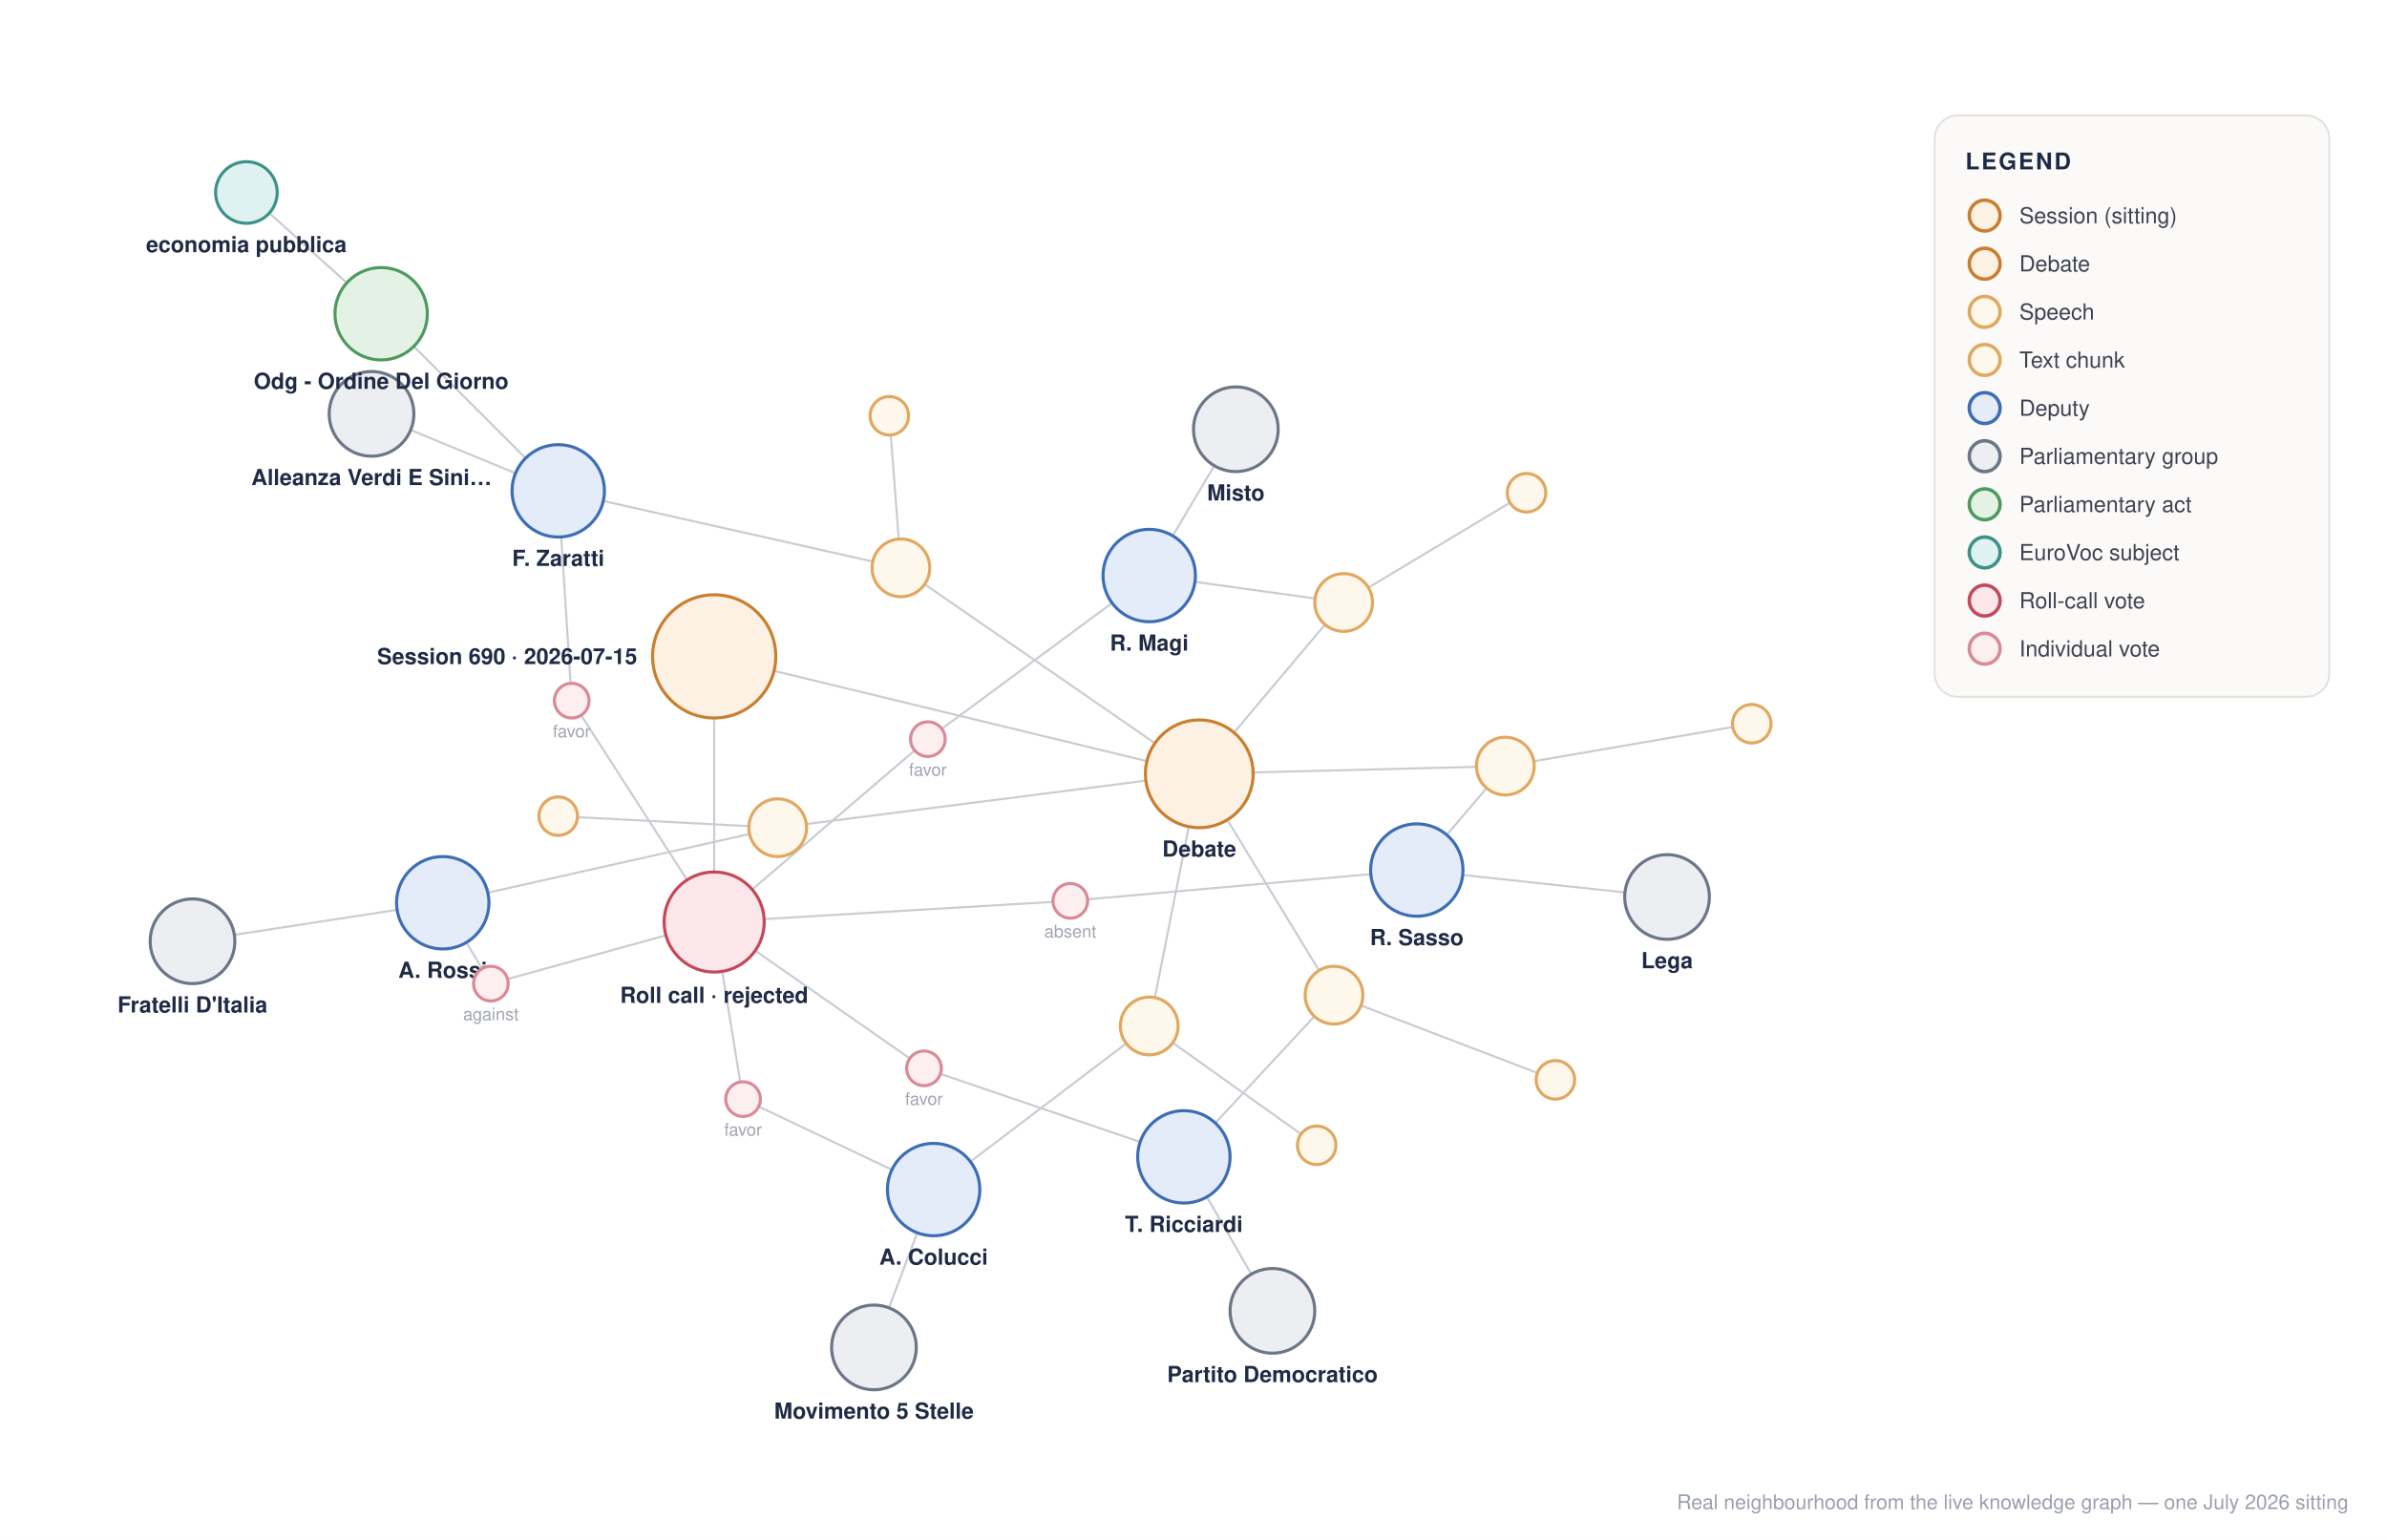
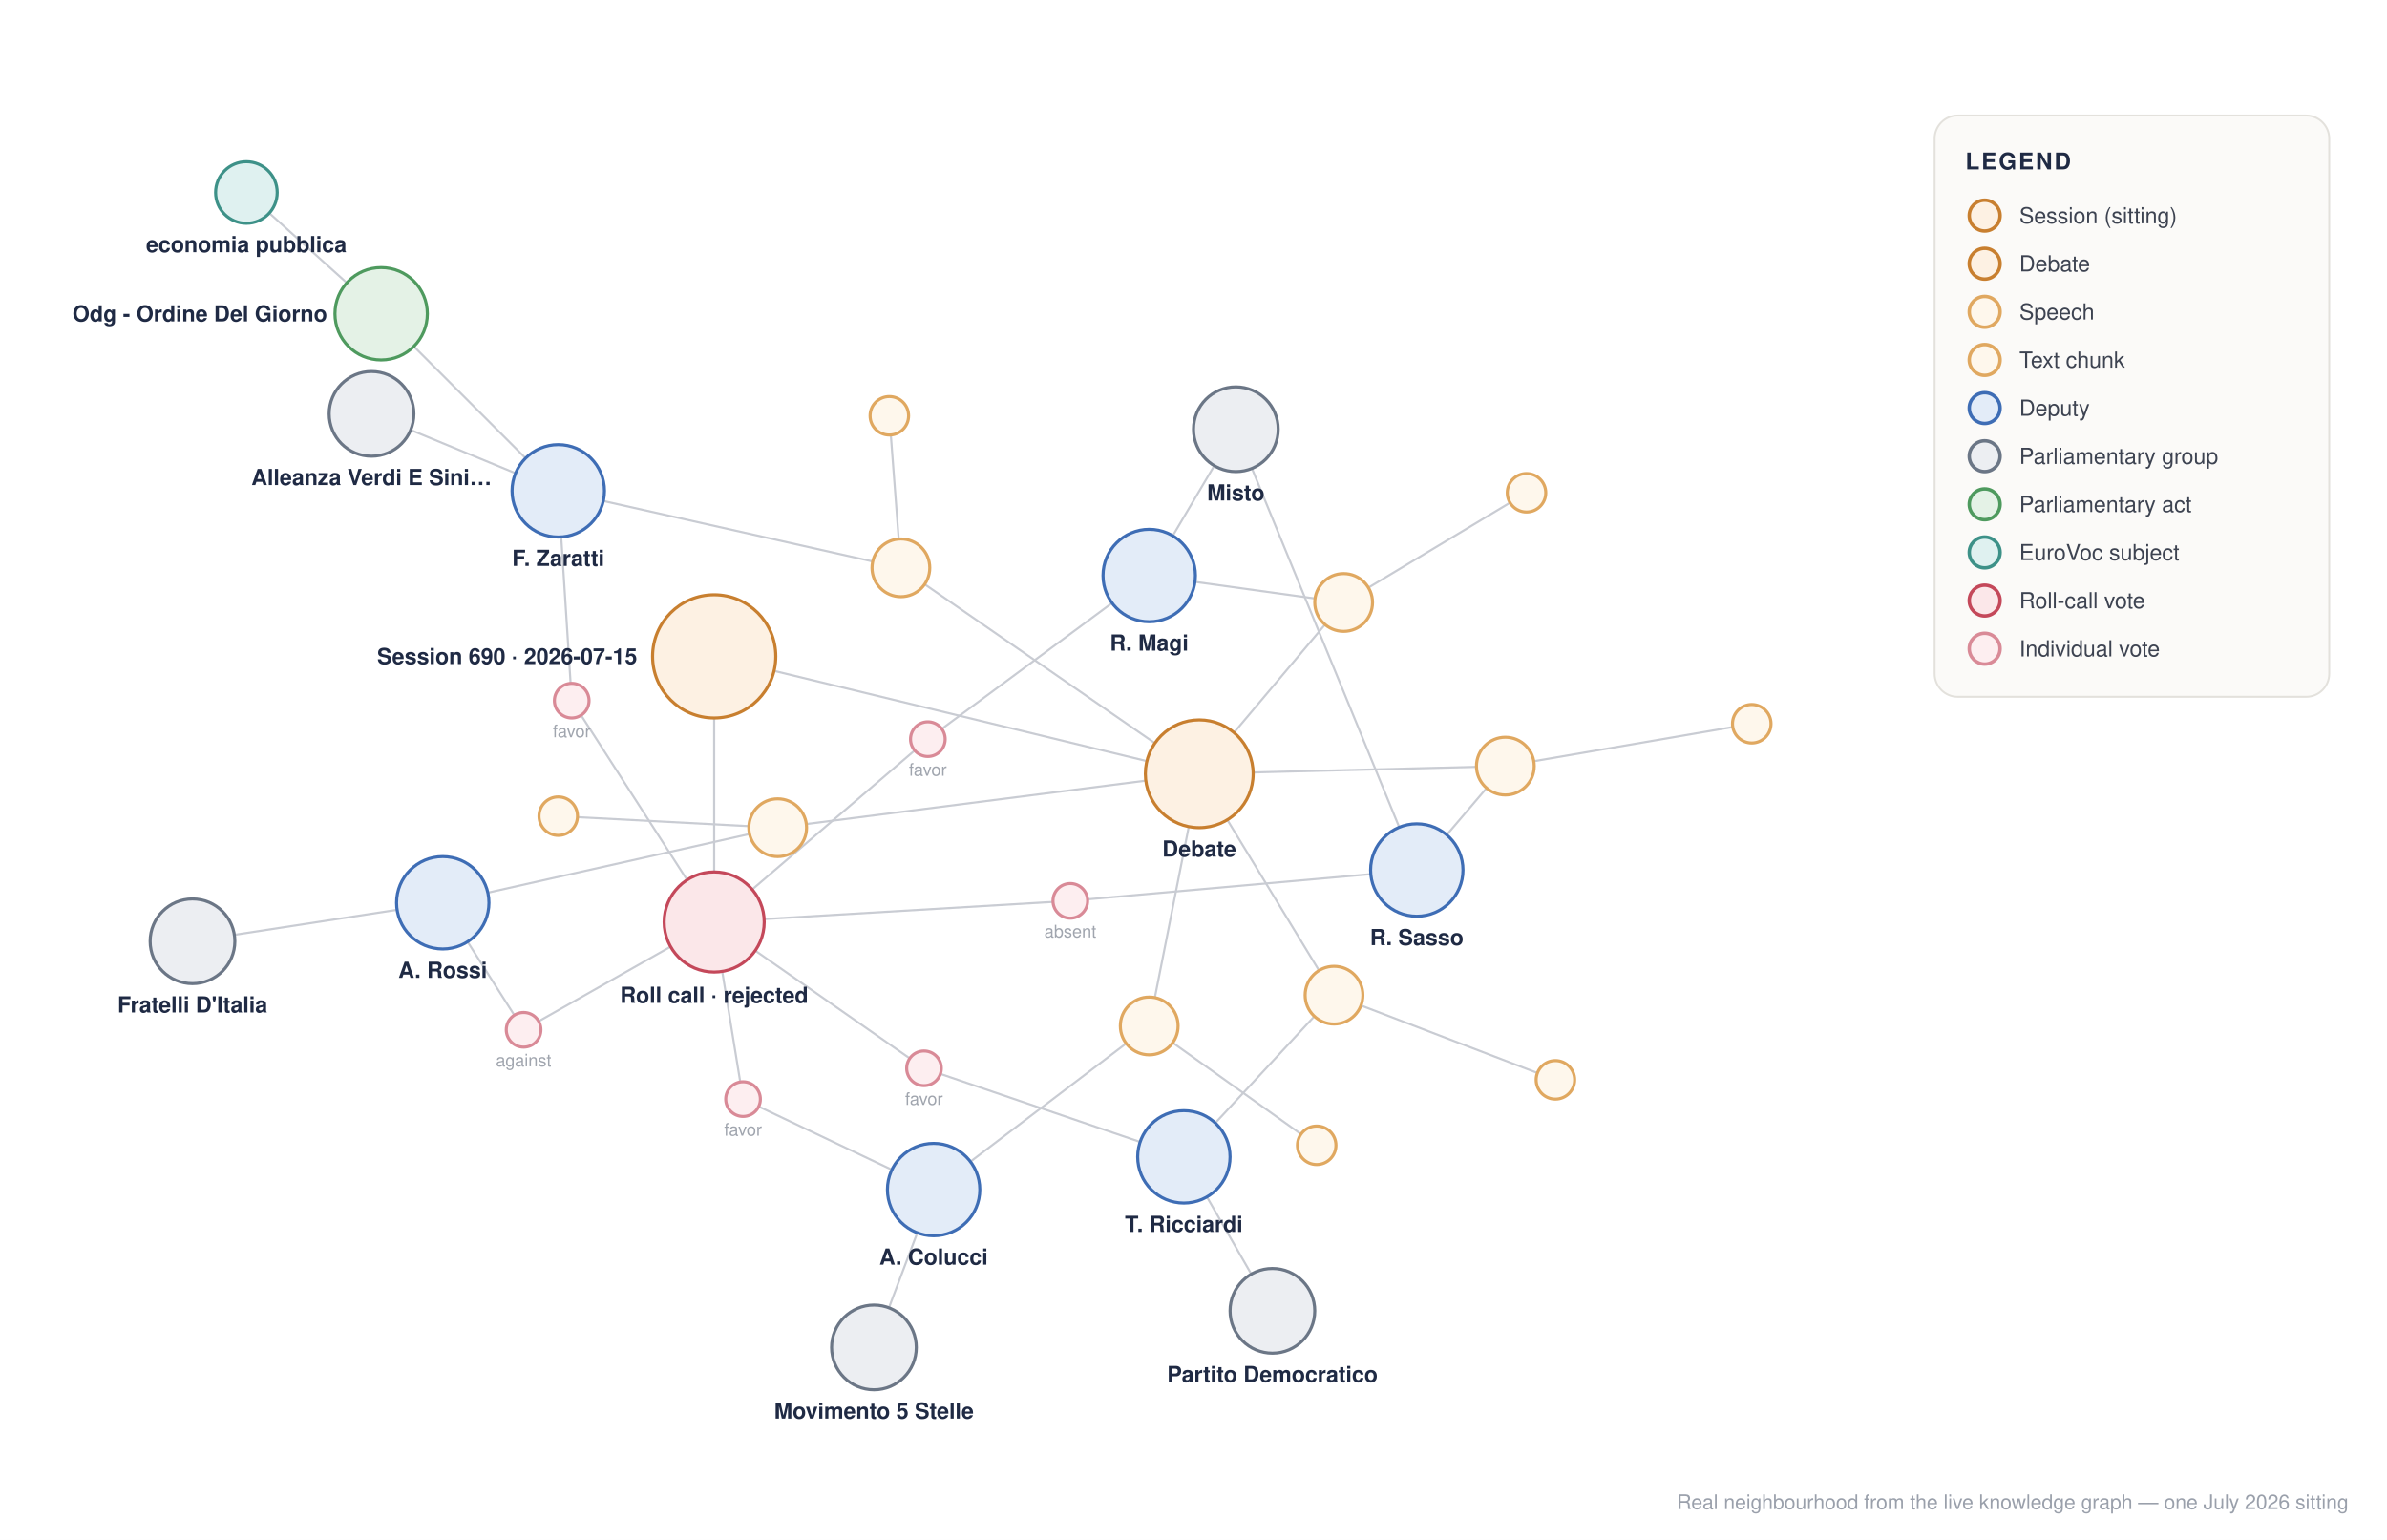
<svg xmlns="http://www.w3.org/2000/svg" viewBox="0 0 1240 800" font-family="-apple-system, 'Segoe UI', Helvetica, Arial, sans-serif">
  <rect width="1240" height="800" fill="#ffffff" />
  <line x1="371" y1="341" x2="623" y2="402" stroke="#c9ccd3" stroke-width="1.1" />
  <line x1="371" y1="341" x2="371" y2="479" stroke="#c9ccd3" stroke-width="1.1" />
  <line x1="623" y1="402" x2="693" y2="517" stroke="#c9ccd3" stroke-width="1.1" />
  <line x1="623" y1="402" x2="698" y2="313" stroke="#c9ccd3" stroke-width="1.1" />
  <line x1="623" y1="402" x2="404" y2="430" stroke="#c9ccd3" stroke-width="1.1" />
  <line x1="623" y1="402" x2="782" y2="398" stroke="#c9ccd3" stroke-width="1.1" />
  <line x1="623" y1="402" x2="597" y2="533" stroke="#c9ccd3" stroke-width="1.1" />
  <line x1="623" y1="402" x2="468" y2="295" stroke="#c9ccd3" stroke-width="1.1" />
  <line x1="615" y1="601" x2="661" y2="681" stroke="#c9ccd3" stroke-width="1.1" />
  <line x1="615" y1="601" x2="693" y2="517" stroke="#c9ccd3" stroke-width="1.1" />
  <line x1="615" y1="601" x2="480" y2="555" stroke="#c9ccd3" stroke-width="1.1" />
  <line x1="693" y1="517" x2="808" y2="561" stroke="#c9ccd3" stroke-width="1.1" />
  <line x1="597" y1="299" x2="642" y2="223" stroke="#c9ccd3" stroke-width="1.1" />
  <line x1="597" y1="299" x2="698" y2="313" stroke="#c9ccd3" stroke-width="1.1" />
  <line x1="597" y1="299" x2="482" y2="384" stroke="#c9ccd3" stroke-width="1.1" />
  <line x1="698" y1="313" x2="793" y2="256" stroke="#c9ccd3" stroke-width="1.1" />
  <line x1="230" y1="469" x2="100" y2="489" stroke="#c9ccd3" stroke-width="1.1" />
  <line x1="230" y1="469" x2="404" y2="430" stroke="#c9ccd3" stroke-width="1.1" />
-   <line x1="230" y1="469" x2="255" y2="511" stroke="#c9ccd3" stroke-width="1.1" />
+   <line x1="230" y1="469" x2="272" y2="535" stroke="#c9ccd3" stroke-width="1.1" />
  <line x1="404" y1="430" x2="290" y2="424" stroke="#c9ccd3" stroke-width="1.1" />
-   <line x1="736" y1="452" x2="866" y2="466" stroke="#c9ccd3" stroke-width="1.1" />
+   <line x1="736" y1="452" x2="642" y2="223" stroke="#c9ccd3" stroke-width="1.1" />
  <line x1="736" y1="452" x2="782" y2="398" stroke="#c9ccd3" stroke-width="1.1" />
  <line x1="736" y1="452" x2="556" y2="468" stroke="#c9ccd3" stroke-width="1.1" />
  <line x1="782" y1="398" x2="910" y2="376" stroke="#c9ccd3" stroke-width="1.1" />
  <line x1="485" y1="618" x2="454" y2="700" stroke="#c9ccd3" stroke-width="1.1" />
  <line x1="485" y1="618" x2="597" y2="533" stroke="#c9ccd3" stroke-width="1.1" />
  <line x1="485" y1="618" x2="386" y2="571" stroke="#c9ccd3" stroke-width="1.1" />
  <line x1="597" y1="533" x2="684" y2="595" stroke="#c9ccd3" stroke-width="1.1" />
  <line x1="290" y1="255" x2="193" y2="215" stroke="#c9ccd3" stroke-width="1.1" />
  <line x1="290" y1="255" x2="468" y2="295" stroke="#c9ccd3" stroke-width="1.1" />
  <line x1="290" y1="255" x2="198" y2="163" stroke="#c9ccd3" stroke-width="1.1" />
  <line x1="290" y1="255" x2="297" y2="364" stroke="#c9ccd3" stroke-width="1.1" />
  <line x1="468" y1="295" x2="462" y2="216" stroke="#c9ccd3" stroke-width="1.1" />
  <line x1="198" y1="163" x2="128" y2="100" stroke="#c9ccd3" stroke-width="1.1" />
  <line x1="371" y1="479" x2="297" y2="364" stroke="#c9ccd3" stroke-width="1.1" />
  <line x1="371" y1="479" x2="556" y2="468" stroke="#c9ccd3" stroke-width="1.1" />
-   <line x1="371" y1="479" x2="255" y2="511" stroke="#c9ccd3" stroke-width="1.1" />
+   <line x1="371" y1="479" x2="272" y2="535" stroke="#c9ccd3" stroke-width="1.1" />
  <line x1="371" y1="479" x2="480" y2="555" stroke="#c9ccd3" stroke-width="1.1" />
  <line x1="371" y1="479" x2="482" y2="384" stroke="#c9ccd3" stroke-width="1.1" />
  <line x1="371" y1="479" x2="386" y2="571" stroke="#c9ccd3" stroke-width="1.1" />
  <circle cx="371" cy="341" r="32" fill="#fdf1e3" stroke="#c87f2f" stroke-width="1.6" />
  <text x="331" y="345" text-anchor="end" font-size="11.5" font-weight="600" fill="#1f2a44">Session 690 · 2026-07-15</text>
  <circle cx="623" cy="402" r="28" fill="#fdf1e3" stroke="#c87f2f" stroke-width="1.6" />
  <text x="623" y="445" text-anchor="middle" font-size="11.5" font-weight="600" fill="#1f2a44">Debate</text>
  <circle cx="615" cy="601" r="24" fill="#e3ecf8" stroke="#3e6db5" stroke-width="1.6" />
  <text x="615" y="640" text-anchor="middle" font-size="11.5" font-weight="600" fill="#1f2a44">T. Ricciardi</text>
  <circle cx="661" cy="681" r="22" fill="#eceef2" stroke="#6b7686" stroke-width="1.6" />
  <text x="661" y="718" text-anchor="middle" font-size="11.5" font-weight="600" fill="#1f2a44">Partito Democratico</text>
  <circle cx="693" cy="517" r="15" fill="#fef7ec" stroke="#e0a860" stroke-width="1.6" />
  <circle cx="808" cy="561" r="10" fill="#fef7ec" stroke="#e0a860" stroke-width="1.6" />
  <circle cx="597" cy="299" r="24" fill="#e3ecf8" stroke="#3e6db5" stroke-width="1.6" />
  <text x="597" y="338" text-anchor="middle" font-size="11.5" font-weight="600" fill="#1f2a44">R. Magi</text>
  <circle cx="642" cy="223" r="22" fill="#eceef2" stroke="#6b7686" stroke-width="1.6" />
  <text x="642" y="260" text-anchor="middle" font-size="11.5" font-weight="600" fill="#1f2a44">Misto</text>
  <circle cx="698" cy="313" r="15" fill="#fef7ec" stroke="#e0a860" stroke-width="1.6" />
  <circle cx="793" cy="256" r="10" fill="#fef7ec" stroke="#e0a860" stroke-width="1.6" />
  <circle cx="230" cy="469" r="24" fill="#e3ecf8" stroke="#3e6db5" stroke-width="1.6" />
  <text x="230" y="508" text-anchor="middle" font-size="11.5" font-weight="600" fill="#1f2a44">A. Rossi</text>
  <circle cx="100" cy="489" r="22" fill="#eceef2" stroke="#6b7686" stroke-width="1.6" />
  <text x="100" y="526" text-anchor="middle" font-size="11.5" font-weight="600" fill="#1f2a44">Fratelli D'Italia</text>
  <circle cx="404" cy="430" r="15" fill="#fef7ec" stroke="#e0a860" stroke-width="1.6" />
  <circle cx="290" cy="424" r="10" fill="#fef7ec" stroke="#e0a860" stroke-width="1.6" />
  <circle cx="736" cy="452" r="24" fill="#e3ecf8" stroke="#3e6db5" stroke-width="1.6" />
  <text x="736" y="491" text-anchor="middle" font-size="11.5" font-weight="600" fill="#1f2a44">R. Sasso</text>
-   <circle cx="866" cy="466" r="22" fill="#eceef2" stroke="#6b7686" stroke-width="1.6" />
-   <text x="866" y="503" text-anchor="middle" font-size="11.5" font-weight="600" fill="#1f2a44">Lega</text>
  <circle cx="782" cy="398" r="15" fill="#fef7ec" stroke="#e0a860" stroke-width="1.6" />
  <circle cx="910" cy="376" r="10" fill="#fef7ec" stroke="#e0a860" stroke-width="1.6" />
  <circle cx="485" cy="618" r="24" fill="#e3ecf8" stroke="#3e6db5" stroke-width="1.6" />
  <text x="485" y="657" text-anchor="middle" font-size="11.5" font-weight="600" fill="#1f2a44">A. Colucci</text>
  <circle cx="454" cy="700" r="22" fill="#eceef2" stroke="#6b7686" stroke-width="1.6" />
  <text x="454" y="737" text-anchor="middle" font-size="11.5" font-weight="600" fill="#1f2a44">Movimento 5 Stelle</text>
  <circle cx="597" cy="533" r="15" fill="#fef7ec" stroke="#e0a860" stroke-width="1.6" />
  <circle cx="684" cy="595" r="10" fill="#fef7ec" stroke="#e0a860" stroke-width="1.6" />
  <circle cx="290" cy="255" r="24" fill="#e3ecf8" stroke="#3e6db5" stroke-width="1.6" />
  <text x="290" y="294" text-anchor="middle" font-size="11.5" font-weight="600" fill="#1f2a44">F. Zaratti</text>
  <circle cx="193" cy="215" r="22" fill="#eceef2" stroke="#6b7686" stroke-width="1.6" />
  <text x="193" y="252" text-anchor="middle" font-size="11.5" font-weight="600" fill="#1f2a44">Alleanza Verdi E Sini…</text>
  <circle cx="468" cy="295" r="15" fill="#fef7ec" stroke="#e0a860" stroke-width="1.6" />
  <circle cx="462" cy="216" r="10" fill="#fef7ec" stroke="#e0a860" stroke-width="1.6" />
  <circle cx="198" cy="163" r="24" fill="#e4f2e6" stroke="#4e9a5e" stroke-width="1.6" />
-   <text x="198" y="202" text-anchor="middle" font-size="11.5" font-weight="600" fill="#1f2a44">Odg - Ordine Del Giorno </text>
+   <text x="170" y="167" text-anchor="end" font-size="11.5" font-weight="600" fill="#1f2a44">Odg - Ordine Del Giorno</text>
  <circle cx="128" cy="100" r="16" fill="#dff1f0" stroke="#3d9188" stroke-width="1.6" />
  <text x="128" y="131" text-anchor="middle" font-size="11.5" font-weight="600" fill="#1f2a44">economia pubblica</text>
  <circle cx="371" cy="479" r="26" fill="#fbe7e9" stroke="#c4485a" stroke-width="1.6" />
  <text x="371" y="521" text-anchor="middle" font-size="11.5" font-weight="600" fill="#1f2a44">Roll call · rejected</text>
  <circle cx="297" cy="364" r="9" fill="#fdeef0" stroke="#d98a97" stroke-width="1.6" />
  <text x="297" y="383" text-anchor="middle" font-size="9" fill="#a0a5ae">favor</text>
  <circle cx="556" cy="468" r="9" fill="#fdeef0" stroke="#d98a97" stroke-width="1.6" />
  <text x="556" y="487" text-anchor="middle" font-size="9" fill="#a0a5ae">absent</text>
-   <circle cx="255" cy="511" r="9" fill="#fdeef0" stroke="#d98a97" stroke-width="1.6" />
-   <text x="255" y="530" text-anchor="middle" font-size="9" fill="#a0a5ae">against</text>
+   <circle cx="272" cy="535" r="9" fill="#fdeef0" stroke="#d98a97" stroke-width="1.6" />
+   <text x="272" y="554" text-anchor="middle" font-size="9" fill="#a0a5ae">against</text>
  <circle cx="480" cy="555" r="9" fill="#fdeef0" stroke="#d98a97" stroke-width="1.6" />
  <text x="480" y="574" text-anchor="middle" font-size="9" fill="#a0a5ae">favor</text>
  <circle cx="482" cy="384" r="9" fill="#fdeef0" stroke="#d98a97" stroke-width="1.6" />
  <text x="482" y="403" text-anchor="middle" font-size="9" fill="#a0a5ae">favor</text>
  <circle cx="386" cy="571" r="9" fill="#fdeef0" stroke="#d98a97" stroke-width="1.6" />
  <text x="386" y="590" text-anchor="middle" font-size="9" fill="#a0a5ae">favor</text>
  <rect x="1005" y="60" width="205" height="302" rx="12" fill="#fbfaf8" stroke="#e3e1dc" />
  <text x="1021" y="88" font-size="12" font-weight="700" fill="#1f2a44" letter-spacing=".08em">LEGEND</text>
  <circle cx="1031" cy="112" r="8" fill="#fdf1e3" stroke="#c87f2f" stroke-width="1.8" />
  <text x="1049" y="116" font-size="11.5" fill="#3d4351">Session (sitting)</text>
  <circle cx="1031" cy="137" r="8" fill="#fdf1e3" stroke="#c87f2f" stroke-width="1.8" />
  <text x="1049" y="141" font-size="11.5" fill="#3d4351">Debate</text>
  <circle cx="1031" cy="162" r="8" fill="#fef7ec" stroke="#e0a860" stroke-width="1.8" />
  <text x="1049" y="166" font-size="11.5" fill="#3d4351">Speech</text>
  <circle cx="1031" cy="187" r="8" fill="#fef7ec" stroke="#e0a860" stroke-width="1.8" />
  <text x="1049" y="191" font-size="11.5" fill="#3d4351">Text chunk</text>
  <circle cx="1031" cy="212" r="8" fill="#e3ecf8" stroke="#3e6db5" stroke-width="1.8" />
  <text x="1049" y="216" font-size="11.5" fill="#3d4351">Deputy</text>
  <circle cx="1031" cy="237" r="8" fill="#eceef2" stroke="#6b7686" stroke-width="1.8" />
  <text x="1049" y="241" font-size="11.5" fill="#3d4351">Parliamentary group</text>
  <circle cx="1031" cy="262" r="8" fill="#e4f2e6" stroke="#4e9a5e" stroke-width="1.8" />
  <text x="1049" y="266" font-size="11.5" fill="#3d4351">Parliamentary act</text>
  <circle cx="1031" cy="287" r="8" fill="#dff1f0" stroke="#3d9188" stroke-width="1.8" />
  <text x="1049" y="291" font-size="11.5" fill="#3d4351">EuroVoc subject</text>
  <circle cx="1031" cy="312" r="8" fill="#fbe7e9" stroke="#c4485a" stroke-width="1.8" />
  <text x="1049" y="316" font-size="11.5" fill="#3d4351">Roll-call vote</text>
  <circle cx="1031" cy="337" r="8" fill="#fdeef0" stroke="#d98a97" stroke-width="1.8" />
  <text x="1049" y="341" font-size="11.5" fill="#3d4351">Individual vote</text>
  <text x="1220" y="784" text-anchor="end" font-size="10.5" fill="#9aa0ab">Real neighbourhood from the live knowledge graph — one July 2026 sitting</text>
</svg>
